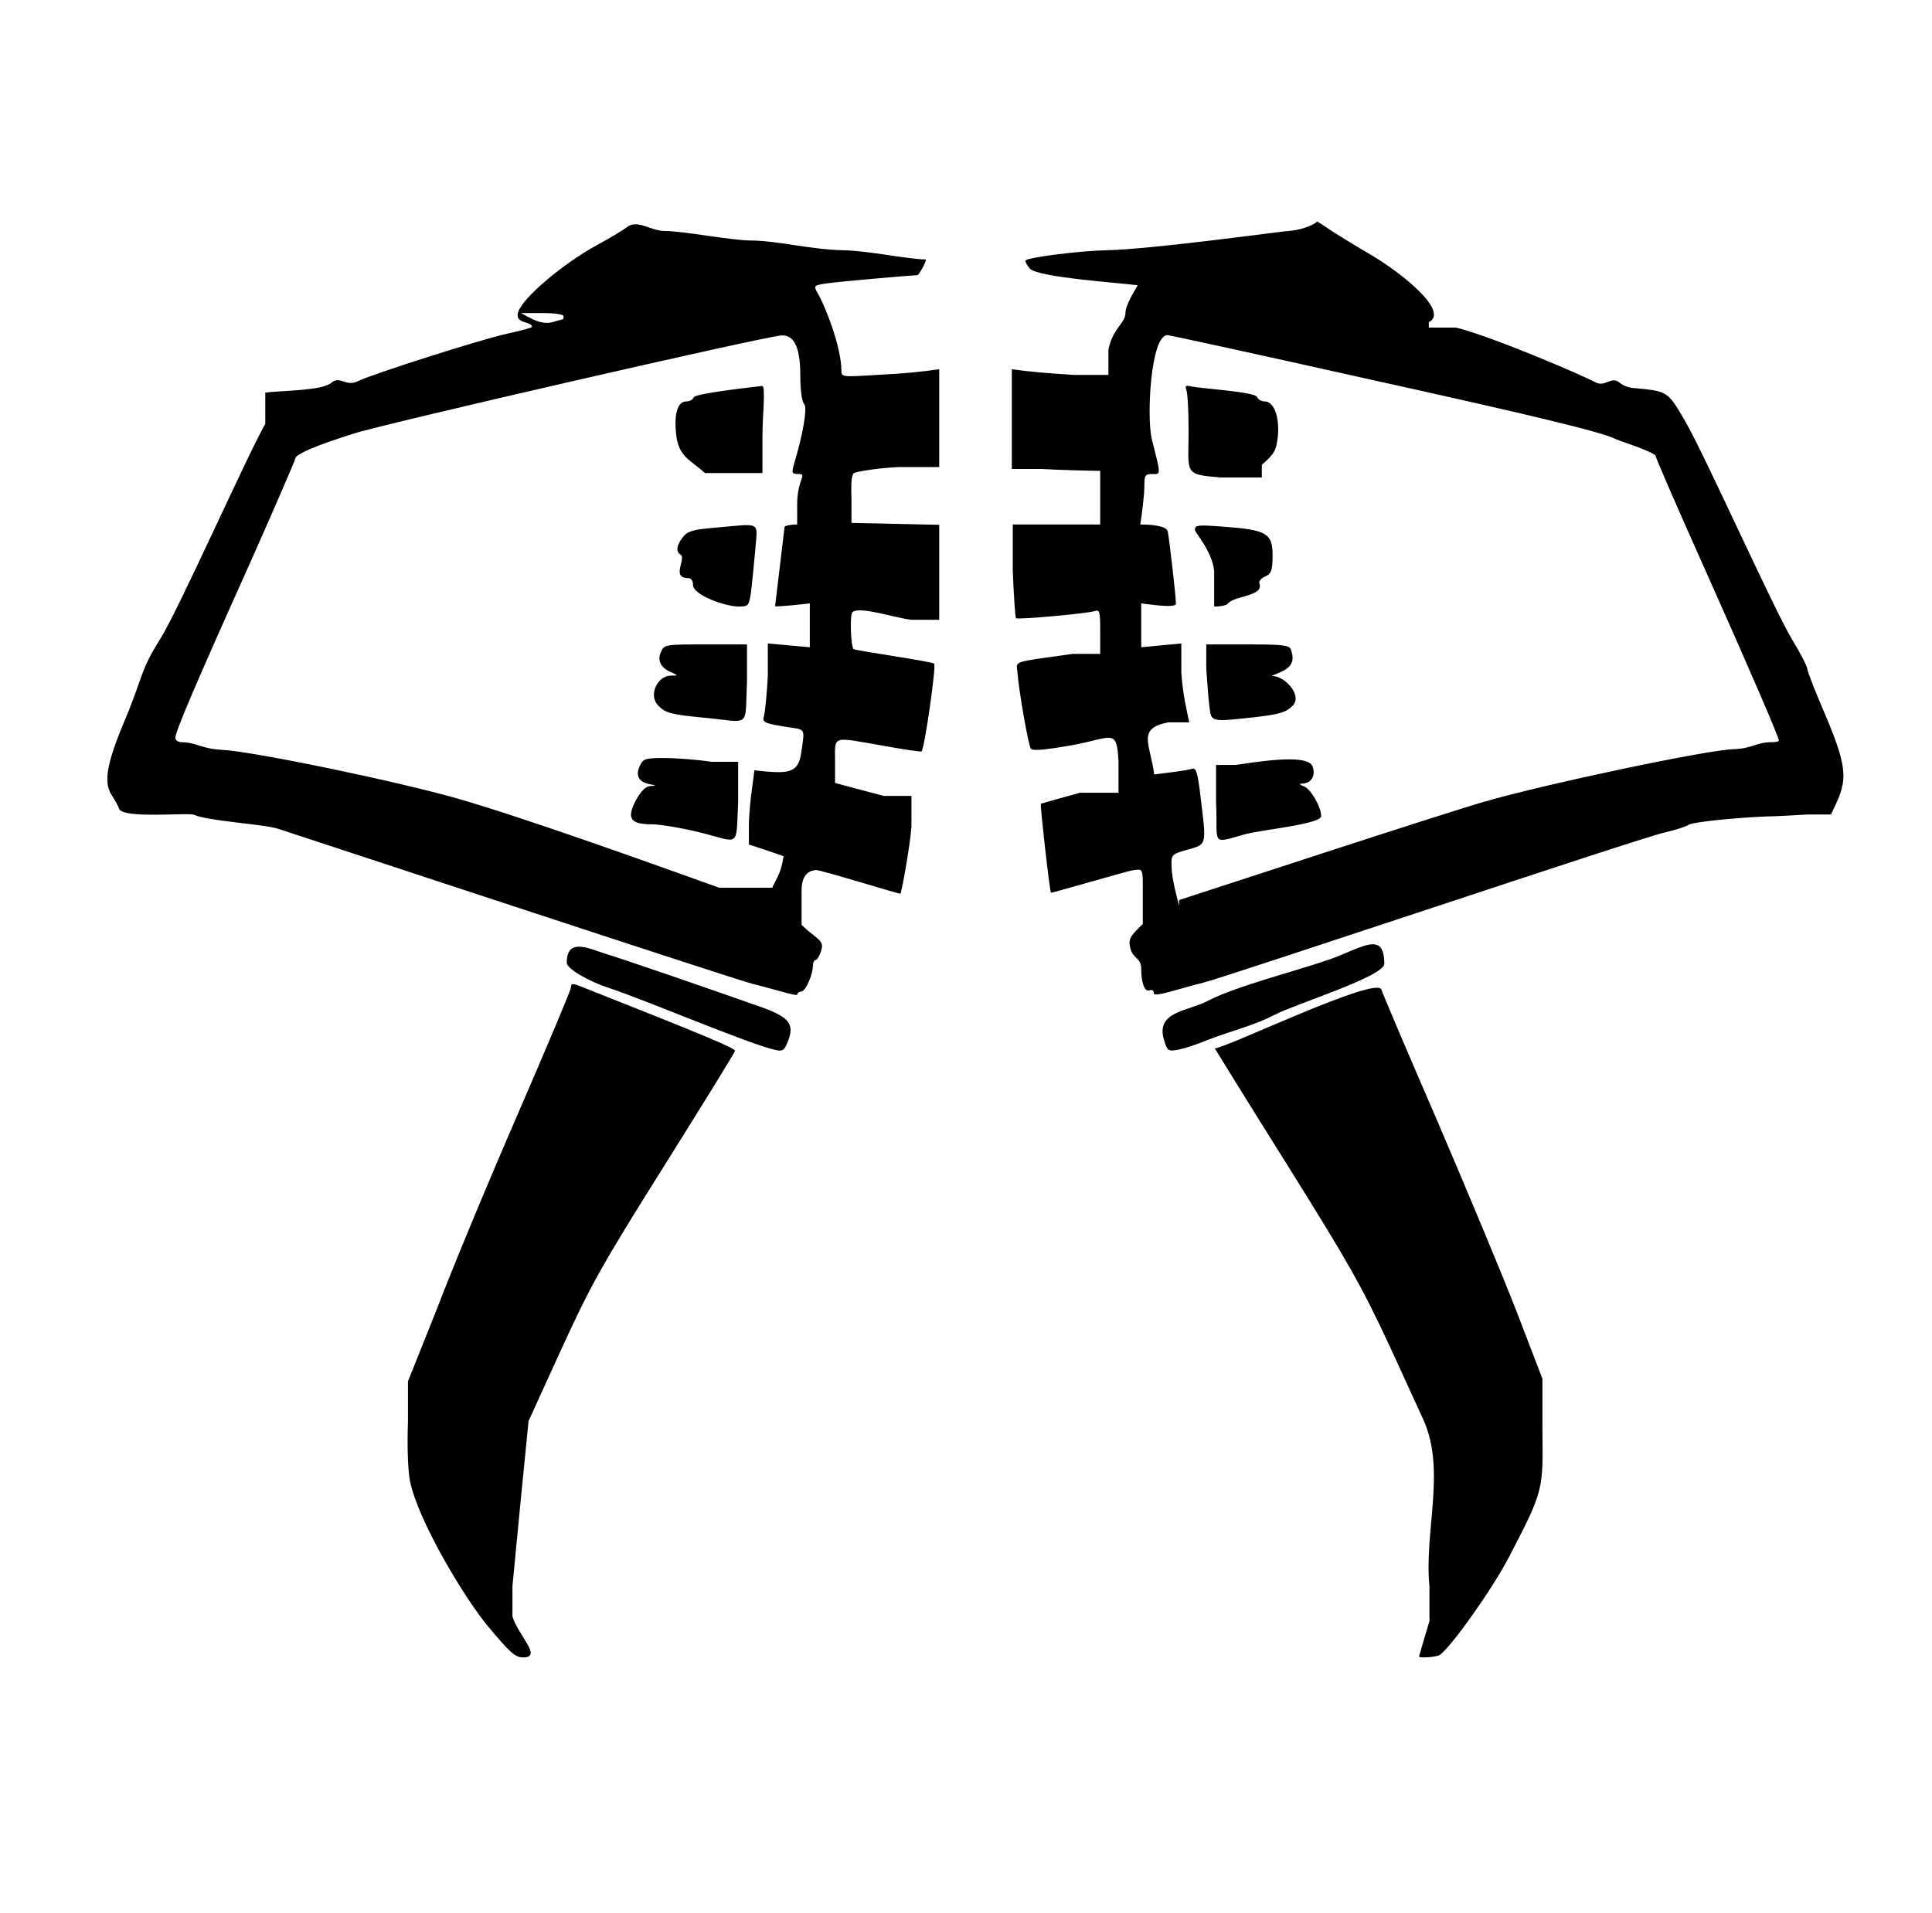
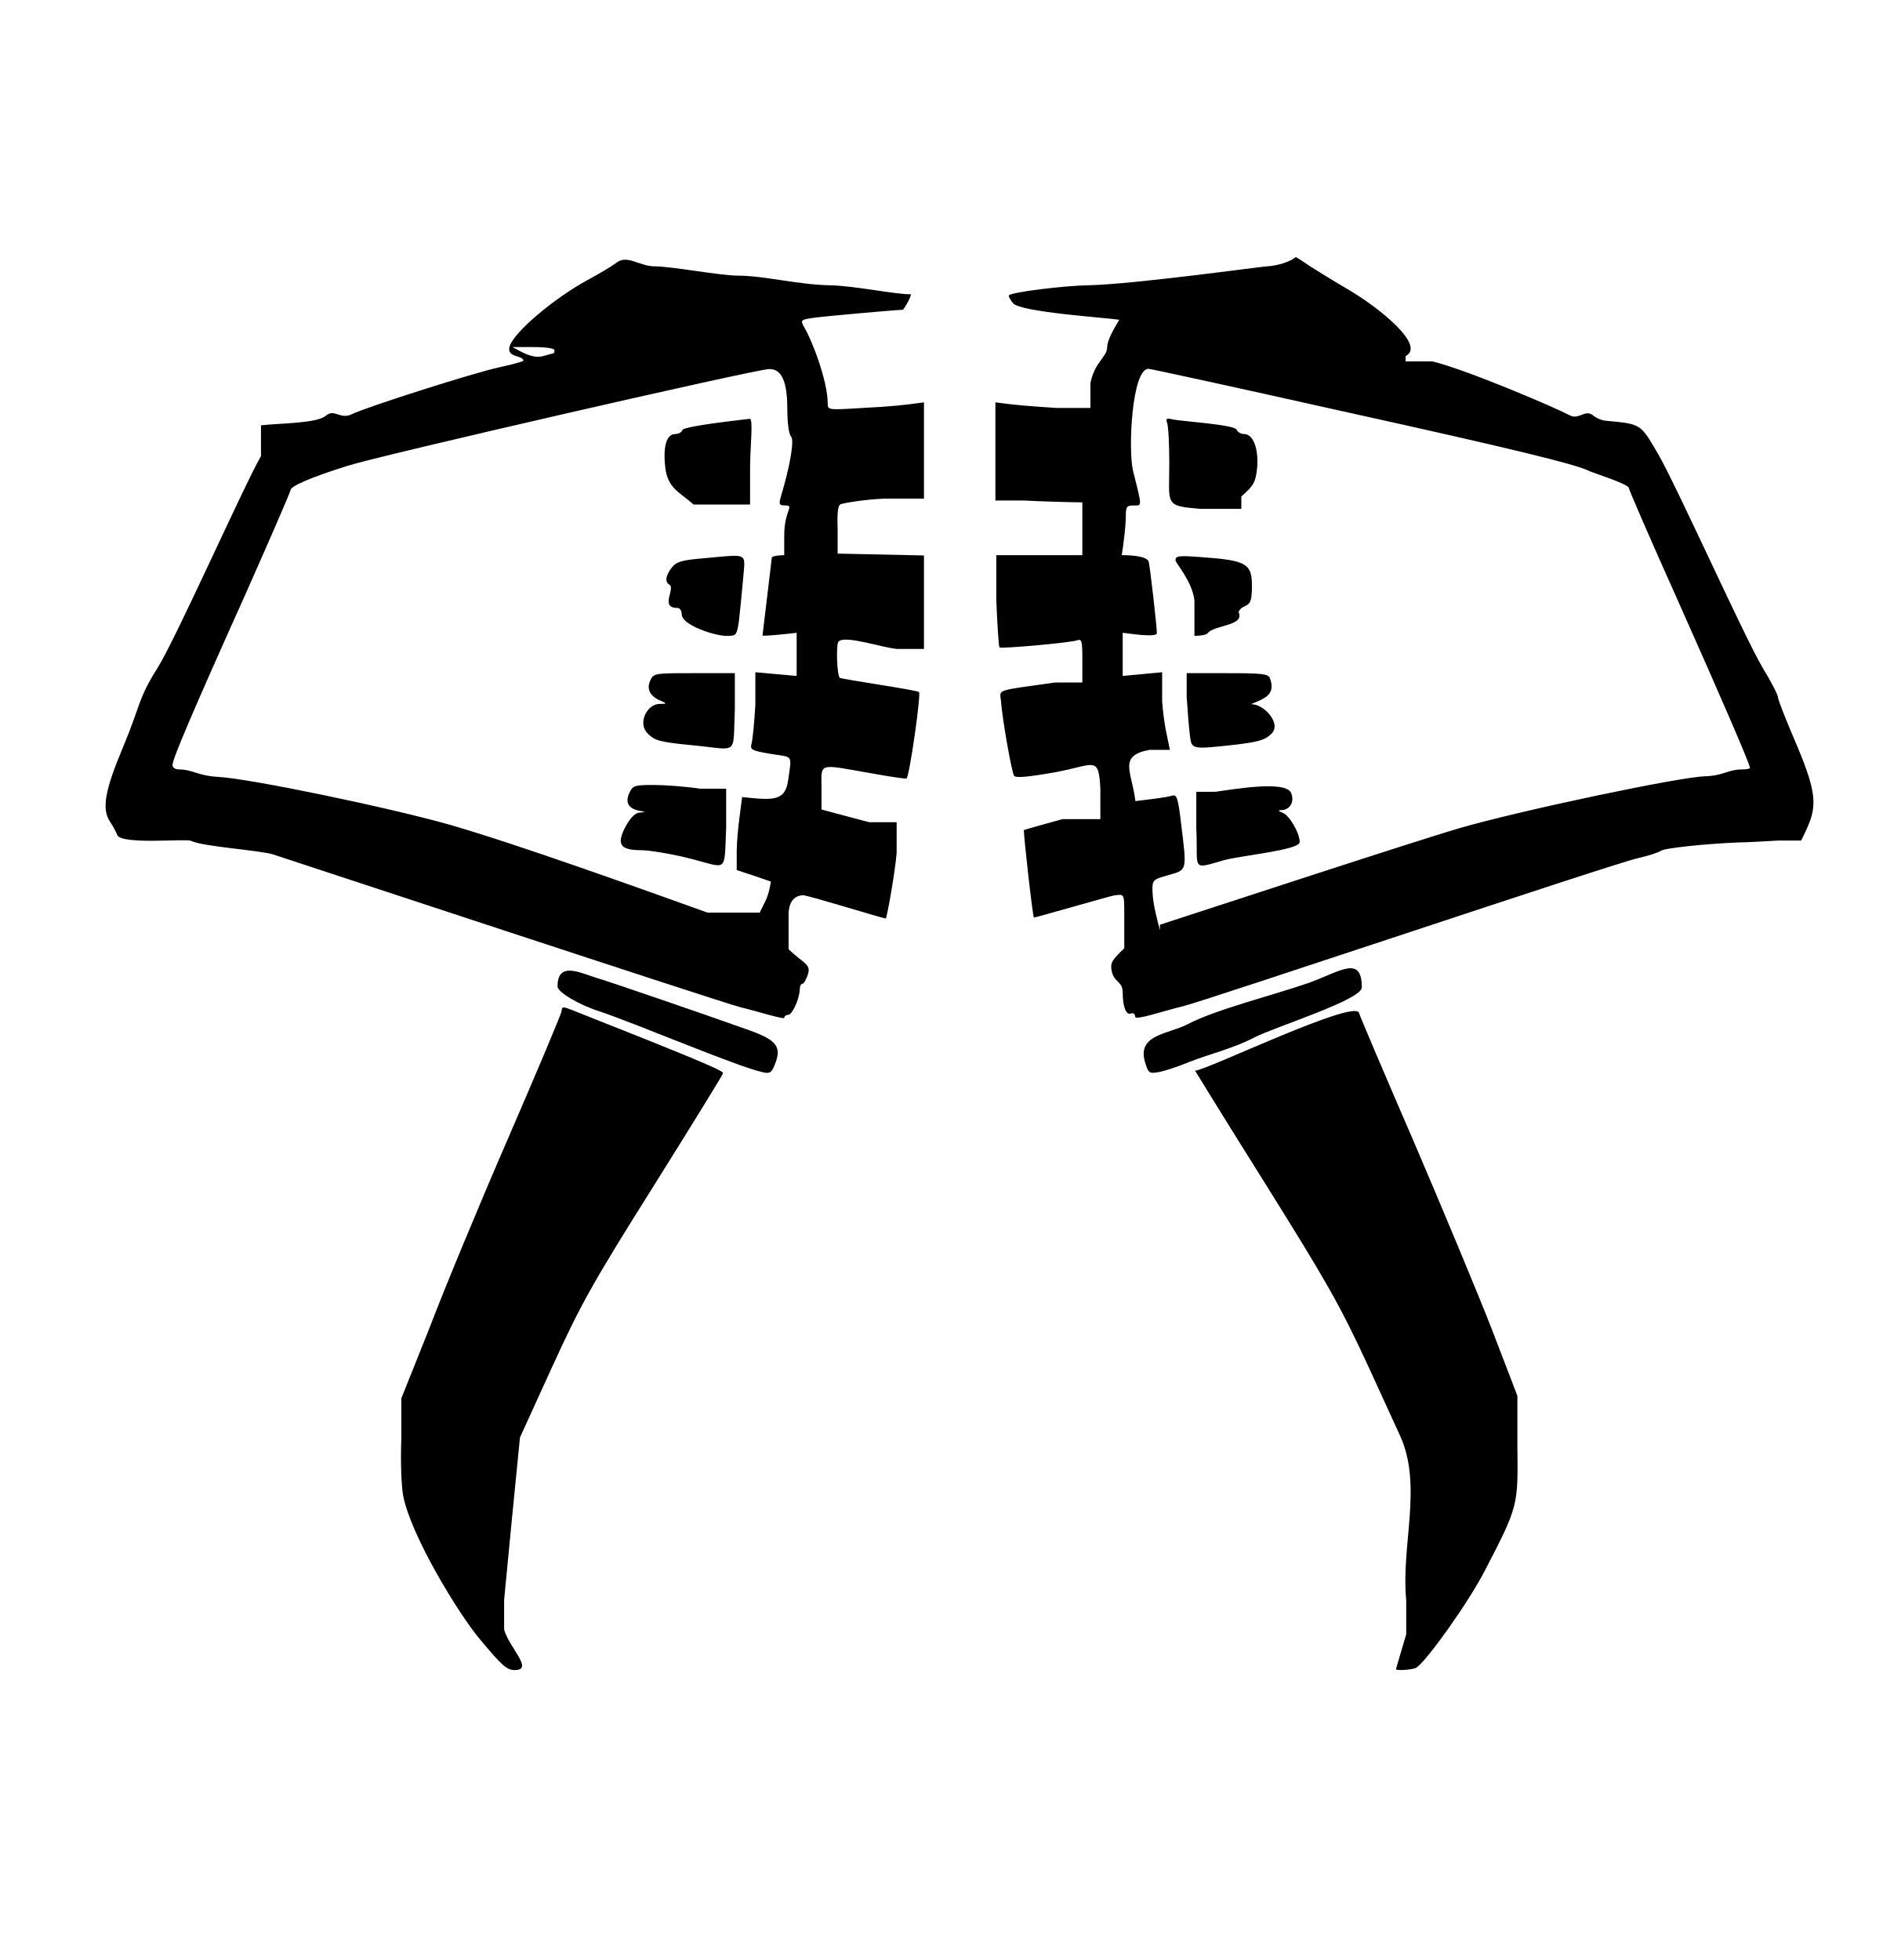
- <svg xmlns="http://www.w3.org/2000/svg" version="1.1" viewBox="-10 0 1010 1000">
+ <svg xmlns="http://www.w3.org/2000/svg" width="756.994" height="780.558" version="1.1" viewBox="-10 0 1010 1000">
  <path fill="currentColor" d="M337.765 120.792c9.188 0 35.042 4.95 44.225 4.95c14.094 0 31.903 4.802 48.845 5.115c13.274 0.241 34.171 4.786 43.069 4.786c0.99 0 -3.466 8.251 -4.291 8.251c-4.785 0.165 -42.079 3.465 -47.524 4.29 c-6.436 0.99 -6.766 1.155 -4.95 4.62c4.007 6.297 12.706 28.716 12.706 40.76c0 3.63 0.165 3.63 18.646 2.475c15.133 -0.744 23.157 -1.634 32.509 -2.97v51.155h-20.957 c-11.717 0.495 -22.112 2.475 -23.268 2.97c-1.485 0.495 -1.98 4.126 -1.65 13.366v12.871c15.129 0.328 30.75 0.658 45.875 0.99v49.67h-14.356c-7.627 -0.623 -27.539 -7.444 -31.023 -3.96 c-1.485 1.485 -0.825 18.316 0.66 19.307c1.409 0.846 40.914 6.426 42.079 7.591c1.155 0.99 -4.95 44.06 -6.601 45.875c-0.33 0.33 -9.241 -0.99 -20.132 -2.971 c-27.227 -4.785 -25.083 -5.445 -25.083 8.086v11.386c7.712 2.104 13.19 3.524 25.413 6.766h14.521v16.337c-0.99 11.552 -5.28 34.818 -5.775 34.818c-1.393 0 -41.906 -12.556 -44.06 -12.376 c-2.971 0.165 -7.591 1.735 -7.591 10.562v18.151c7.591 7.261 11.881 7.921 10.396 12.871c-0.824 2.971 -2.31 5.445 -2.97 5.445c-0.825 0 -1.485 1.32 -1.485 2.806c0 4.95 -3.96 13.696 -6.105 13.696 c-1.155 0 -2.146 0.825 -2.146 1.65c0 0.982 -14.223 -3.468 -23.102 -5.61c-11.156 -2.886 -237.831 -77.808 -248.35 -81.189c-6.873 -2.292 -37.482 -4.138 -43.73 -7.261c-2.667 -1.334 -37.213 2.22 -39.273 -3.135 c-0.495 -1.485 -2.146 -4.456 -3.631 -6.767c-4.785 -6.766 -2.97 -16.831 6.601 -39.603c9.824 -23.37 7.666 -25.205 18.482 -42.409c9.762 -15.532 45.546 -96.16 54.95 -112.541v-16.337 c8.609 -1.1 29.77 -0.921 34.488 -5.115c4.584 -3.93 7.597 2.308 13.861 -0.825c7.261 -3.631 64.522 -21.947 78.383 -24.918c6.931 -1.484 12.707 -3.135 12.707 -3.465c0 -3.126 -9.279 -1.365 -7.261 -7.756 c2.31 -7.426 23.102 -25.083 41.089 -34.983c6.436 -3.466 13.366 -7.591 15.512 -9.241c5.781 -4.682 12.27 1.815 20.297 1.815zM284.629 165.347c0 -0.99 -4.785 -1.65 -11.056 -1.65h-11.222 c4.653 2.463 10.416 6.33 16.337 4.785c2.806 -0.825 5.28 -1.485 5.445 -1.485c0.33 0 0.495 -0.825 0.495 -1.649zM408.392 197.029c0 -11.299 -1.492 -22.084 -9.901 -21.617 c-8.086 0.33 -207.261 46.04 -223.597 51.32c-19.968 6.271 -30.528 10.891 -30.528 13.036c0 0.825 -10.892 25.908 -24.093 55.61c-28.548 63.532 -38.613 87.294 -38.613 90.43c0 1.32 1.484 2.31 3.465 2.31 c7.164 0 10.002 3.378 20.792 3.961c16.502 0.825 91.255 16.337 123.598 25.577c36.571 10.619 101.417 33.963 136.469 46.535h27.723c2.896 -6.239 4.499 -7.5 5.94 -16.502c-5.987 -2.098 -12.036 -4.136 -18.151 -6.105v-10.727 c0.289 -10.108 1.85 -19.91 2.97 -28.713v0.66c16.997 1.815 22.938 2.146 24.423 -9.405c2.001 -14.006 2.587 -11.437 -10.231 -13.696c-9.405 -1.65 -10.23 -2.146 -9.24 -5.446 c0.495 -1.814 1.484 -11.221 1.979 -20.627v-17.161c6.992 0.653 14.969 1.312 21.947 1.979v-22.936c-3.669 0.455 -16.188 1.82 -18.151 1.484c0 -0.031 4.95 -41.262 4.95 -41.419 c0 -0.66 2.971 -1.32 6.601 -1.32v-10.56c0 -13.201 5.61 -15.842 0.66 -15.842c-3.3 0 -3.63 -0.495 -2.476 -4.62c4.951 -16.337 7.261 -30.198 5.446 -32.014c-1.155 -1.155 -1.98 -7.096 -1.98 -14.191z M352.616 207.756c0.9 -2.102 32.624 -5.543 35.809 -5.941c1.984 -0.219 0.165 15.403 0.165 26.403v19.142h-30.033c-7.383 -6.68 -13.697 -8.423 -15.017 -19.637c-1.32 -11.222 0.66 -17.822 5.28 -17.822 c1.815 0 3.466 -0.989 3.796 -2.145zM376.048 317.161c-6.334 0 -23.762 -5.781 -23.762 -11.386c0 -1.98 -0.99 -3.466 -2.311 -3.466c-9.593 0 -0.829 -10.398 -4.29 -12.376 c-2.476 -1.485 -1.98 -4.95 1.32 -9.076c2.475 -3.135 5.28 -3.96 16.996 -4.95c24.753 -2.146 21.947 -3.63 20.792 12.046c-0.66 7.426 -1.65 17.162 -2.145 21.452c-1.155 7.426 -1.32 7.756 -6.602 7.756 zM335.454 341.089c1.815 -4.125 2.146 -4.125 23.598 -4.125h21.452v19.307c-1.164 25.219 2.475 21.308 -22.773 18.977c-17.162 -1.65 -19.802 -2.475 -23.433 -6.105c-5.678 -5.45 -0.584 -15.531 5.94 -15.842 c4.126 0 4.291 -0.165 1.32 -1.485c-5.94 -2.31 -8.086 -6.105 -6.105 -10.726zM324.398 400.66c1.814 -3.961 2.805 -4.291 12.871 -4.291c5.94 0 17.161 0.825 24.752 1.98h13.861v20.957 c-1.18 24.766 1.386 21.209 -20.462 15.842c-9.405 -2.311 -20.627 -4.126 -24.752 -4.126c-11.222 0 -13.201 -3.135 -8.251 -12.541c2.641 -4.785 5.115 -7.261 7.426 -7.426c3.465 -0.33 3.465 -0.33 -0.165 -0.99 c-5.61 -1.154 -7.591 -4.29 -5.28 -9.405zM663.342 120.792c5.424 -0.246 12.832 -2.601 15.182 -4.95c0.165 0 3.631 2.145 7.426 4.785c3.961 2.476 12.376 7.756 18.646 11.386 c18.692 10.717 43.255 31.012 32.344 36.469v2.806h14.191c18.316 4.455 65.017 24.422 72.772 28.548c5.239 2.948 8.363 -3.534 12.871 0.33c1.485 1.32 4.455 2.475 6.271 2.64 c19.142 1.815 18.481 1.32 28.053 17.657c9.966 17.184 45.58 96.721 55.61 113.696c4.456 7.261 8.086 14.356 8.086 15.512c0 1.32 4.291 12.211 9.406 24.092c13.071 30.77 11.224 35.244 2.971 52.145h-12.377 c-6.766 0.33 -16.007 0.99 -20.627 0.99c-17.161 0.66 -39.603 2.971 -41.584 4.455c-0.99 0.825 -6.601 2.641 -12.376 3.961c-14.224 3.251 -227.235 74.936 -241.255 78.548 c-11.17 2.667 -25.742 7.838 -25.742 5.61c0 -1.485 -0.99 -2.146 -2.311 -1.65c-2.475 0.99 -4.29 -3.795 -4.29 -11.056c0 -6.312 -4.331 -5.083 -5.775 -11.222c-0.99 -4.455 -0.165 -5.94 6.601 -12.376 v-18.151c0 -11.168 0 -10.727 -5.61 -9.901c-1.431 0.15 -42.286 11.961 -42.409 11.716c-0.66 -0.66 -5.776 -46.039 -5.281 -46.534c0.33 -0.165 9.571 -2.806 20.462 -5.775h20.133v-16.337 c-0.978 -17.589 -2.87 -12.49 -23.928 -8.581c-15.182 2.641 -21.122 3.136 -21.947 1.815c-1.32 -2.146 -6.271 -30.363 -6.931 -39.605c-0.495 -6.436 -3.96 -5.28 28.878 -9.9h14.356v-12.706 c0 -9.076 -0.33 -10.562 -2.641 -9.736c-3.465 1.32 -40.429 4.62 -41.419 3.795c-0.33 -0.494 -1.155 -11.716 -1.65 -24.917v-24.093h45.71v-28.053c-4.455 0 -22.773 -0.495 -31.023 -0.99h-15.182v-52.145 c9.699 1.354 16.862 1.954 32.344 2.97h18.151v-13.201c2.422 -11.625 8.911 -13.801 8.911 -19.142c0 -3.997 4.39 -11.042 6.436 -14.521c-8.345 -1.192 -52.28 -4.072 -56.435 -8.746 c-1.65 -1.98 -2.64 -3.96 -2.146 -4.29c1.65 -1.65 29.373 -5.116 42.245 -5.281c24.128 -0.514 92.688 -10.065 94.884 -10.065zM737.6 163.696c-4.236 2.242 -17.778 9.221 -20.297 1.98 c-0.495 -1.485 2.475 -1.98 9.9 -1.98h10.396zM588.26 253.465c0 5.752 -1.271 15.042 -2.146 20.792c5.775 0 13.696 0.66 14.356 3.631c0.825 3.96 4.29 34.323 4.29 37.789 c0 2.547 -14.565 0.226 -18.151 -0.165v22.936c6.979 -0.667 13.965 -1.326 20.957 -1.979v15.511c0.979 12.714 2.729 18.528 4.125 25.743h-10.891c-16.811 3.133 -9.358 11.443 -7.426 27.227 c5.304 -0.714 16.455 -1.855 19.802 -2.971c2.146 -0.659 2.971 1.98 4.456 14.852c3.135 25.413 3.3 24.588 -6.601 27.394c-8.746 2.475 -8.746 2.64 -8.581 9.075c0.309 6.788 2.417 14.405 3.96 20.297 v-2.97c21.693 -6.999 135.487 -44.425 159.241 -51.32c31.683 -9.241 117.656 -27.393 130.693 -27.558c9.51 -0.328 12.099 -3.631 19.307 -3.631c2.311 0 4.29 -0.33 4.29 -0.824 c0 -1.815 -13.696 -33.664 -38.118 -88.449c-14.521 -32.344 -26.238 -59.406 -26.238 -60.231c0 -2.174 -20.034 -8.354 -21.452 -9.24c-7.096 -3.466 -39.934 -11.552 -131.188 -31.684c-55.281 -12.376 -101.485 -22.442 -102.641 -22.442 c-8.749 0 -10.896 42.418 -8.251 53.961c4.951 19.802 4.951 18.646 0.33 18.646c-3.63 0 -4.125 0.66 -4.125 5.61zM610.207 203.96c-0.825 -2.31 -0.33 -2.64 2.97 -1.815 c3.955 0.913 32.784 2.724 33.994 5.446c0.494 1.32 2.31 2.31 3.96 2.31c4.785 0 7.756 7.756 6.931 17.822c-0.825 7.756 -1.65 9.406 -8.416 15.347v6.601h-21.617 c-19.461 -1.656 -16.666 -1.826 -16.666 -24.423c0 -10.065 -0.495 -19.637 -1.155 -21.287zM614.662 277.062c0 -2.476 1.65 -2.641 12.871 -1.815c25.578 1.815 28.053 3.301 27.723 17.162 c-0.165 6.105 -0.825 7.756 -3.96 9.076c-1.98 0.824 -3.301 2.475 -2.971 3.465c2.838 6.892 -13.329 6.497 -16.501 10.727c-0.495 0.824 -3.631 1.484 -7.096 1.484v-18.811 c-1.155 -10.231 -10.066 -19.967 -10.066 -21.287zM620.603 349.67v-12.706h21.122c18.648 0 22.277 0.33 23.102 2.64c3.332 8.969 -3.046 10.859 -9.736 13.696v0.165c6.695 0 16.08 10.379 10.562 15.677 c-3.301 3.301 -6.601 4.29 -18.811 5.775c-24.093 2.641 -23.598 2.806 -24.588 -5.445c-0.495 -3.795 -1.155 -12.706 -1.65 -19.802zM635.784 400c9.3 -1.257 37.209 -6.173 40.264 0.495 c1.98 4.62 -0.329 9.075 -5.115 9.24c-1.98 0 -1.65 0.495 0.825 1.485c3.466 1.32 8.911 10.727 8.911 15.512c0 4.237 -31.452 7.158 -40.1 9.571c-18.086 5.166 -13.803 5.404 -14.851 -16.997v-19.307h10.065 zM286.279 503.465c0 -13.502 11.617 -7.437 20.627 -4.62c4.456 1.155 58.251 19.637 81.353 27.888c14.687 5.28 17.326 8.911 13.366 18.481c-1.65 4.126 -2.641 4.621 -6.271 3.796 c-13.427 -2.878 -66.643 -25.624 -86.799 -32.344c-10.892 -3.465 -22.277 -10.23 -22.277 -13.201zM685.619 501.485c16.581 -6.008 28.053 -15.001 28.053 2.475c0 6.601 -46.433 21.041 -57.096 26.567 c-11.291 5.855 -21.893 8.157 -34.653 13.037c-5.445 2.31 -12.541 4.62 -15.677 5.28c-5.61 0.99 -5.94 0.825 -7.756 -5.115c-4.474 -14.916 12.537 -14.909 22.773 -20.298 c14.769 -7.769 45.549 -15.405 64.356 -21.946zM288.425 516.501c0.165 -2.475 0.825 -2.475 6.105 -0.33c63.861 25.248 80.033 32.014 79.703 33.334c-0.165 0.99 -16.832 27.888 -36.964 60.065 c-32.674 51.98 -38.449 62.377 -53.796 95.875l-17.161 37.624c-2.876 28.697 -5.683 57.464 -8.416 86.304v15.841c2.837 9.833 15.994 21.452 5.61 21.452c-4.125 0 -6.766 -2.31 -18.316 -16.171 c-11.667 -13.82 -36.847 -55.316 -40.924 -76.403c-0.99 -4.95 -1.485 -18.481 -0.99 -30.362v-21.452l14.852 -37.129c7.755 -20.462 26.732 -66.172 42.079 -101.485c15.347 -35.478 28.053 -65.512 28.218 -67.162zM625.059 548.185 c5.638 0 84.947 -38.331 87.128 -30.693c0.495 1.815 13.696 32.839 29.208 68.647c15.347 35.809 34.159 80.857 41.584 100l13.367 34.818v27.062c0.33 31.023 0.66 31.354 -17.327 65.842 c-8.251 16.172 -30.363 47.359 -36.304 51.485c-1.65 1.154 -10.891 1.814 -10.891 0.824c0 -0.164 2.475 -8.58 5.445 -18.481v-18.151c-2.837 -29.231 8.864 -60.884 -3.301 -87.459l-16.996 -37.129 c-15.182 -32.673 -21.782 -44.225 -54.786 -97.029c-20.627 -32.839 -37.128 -59.736 -37.128 -59.736z" />
</svg>
